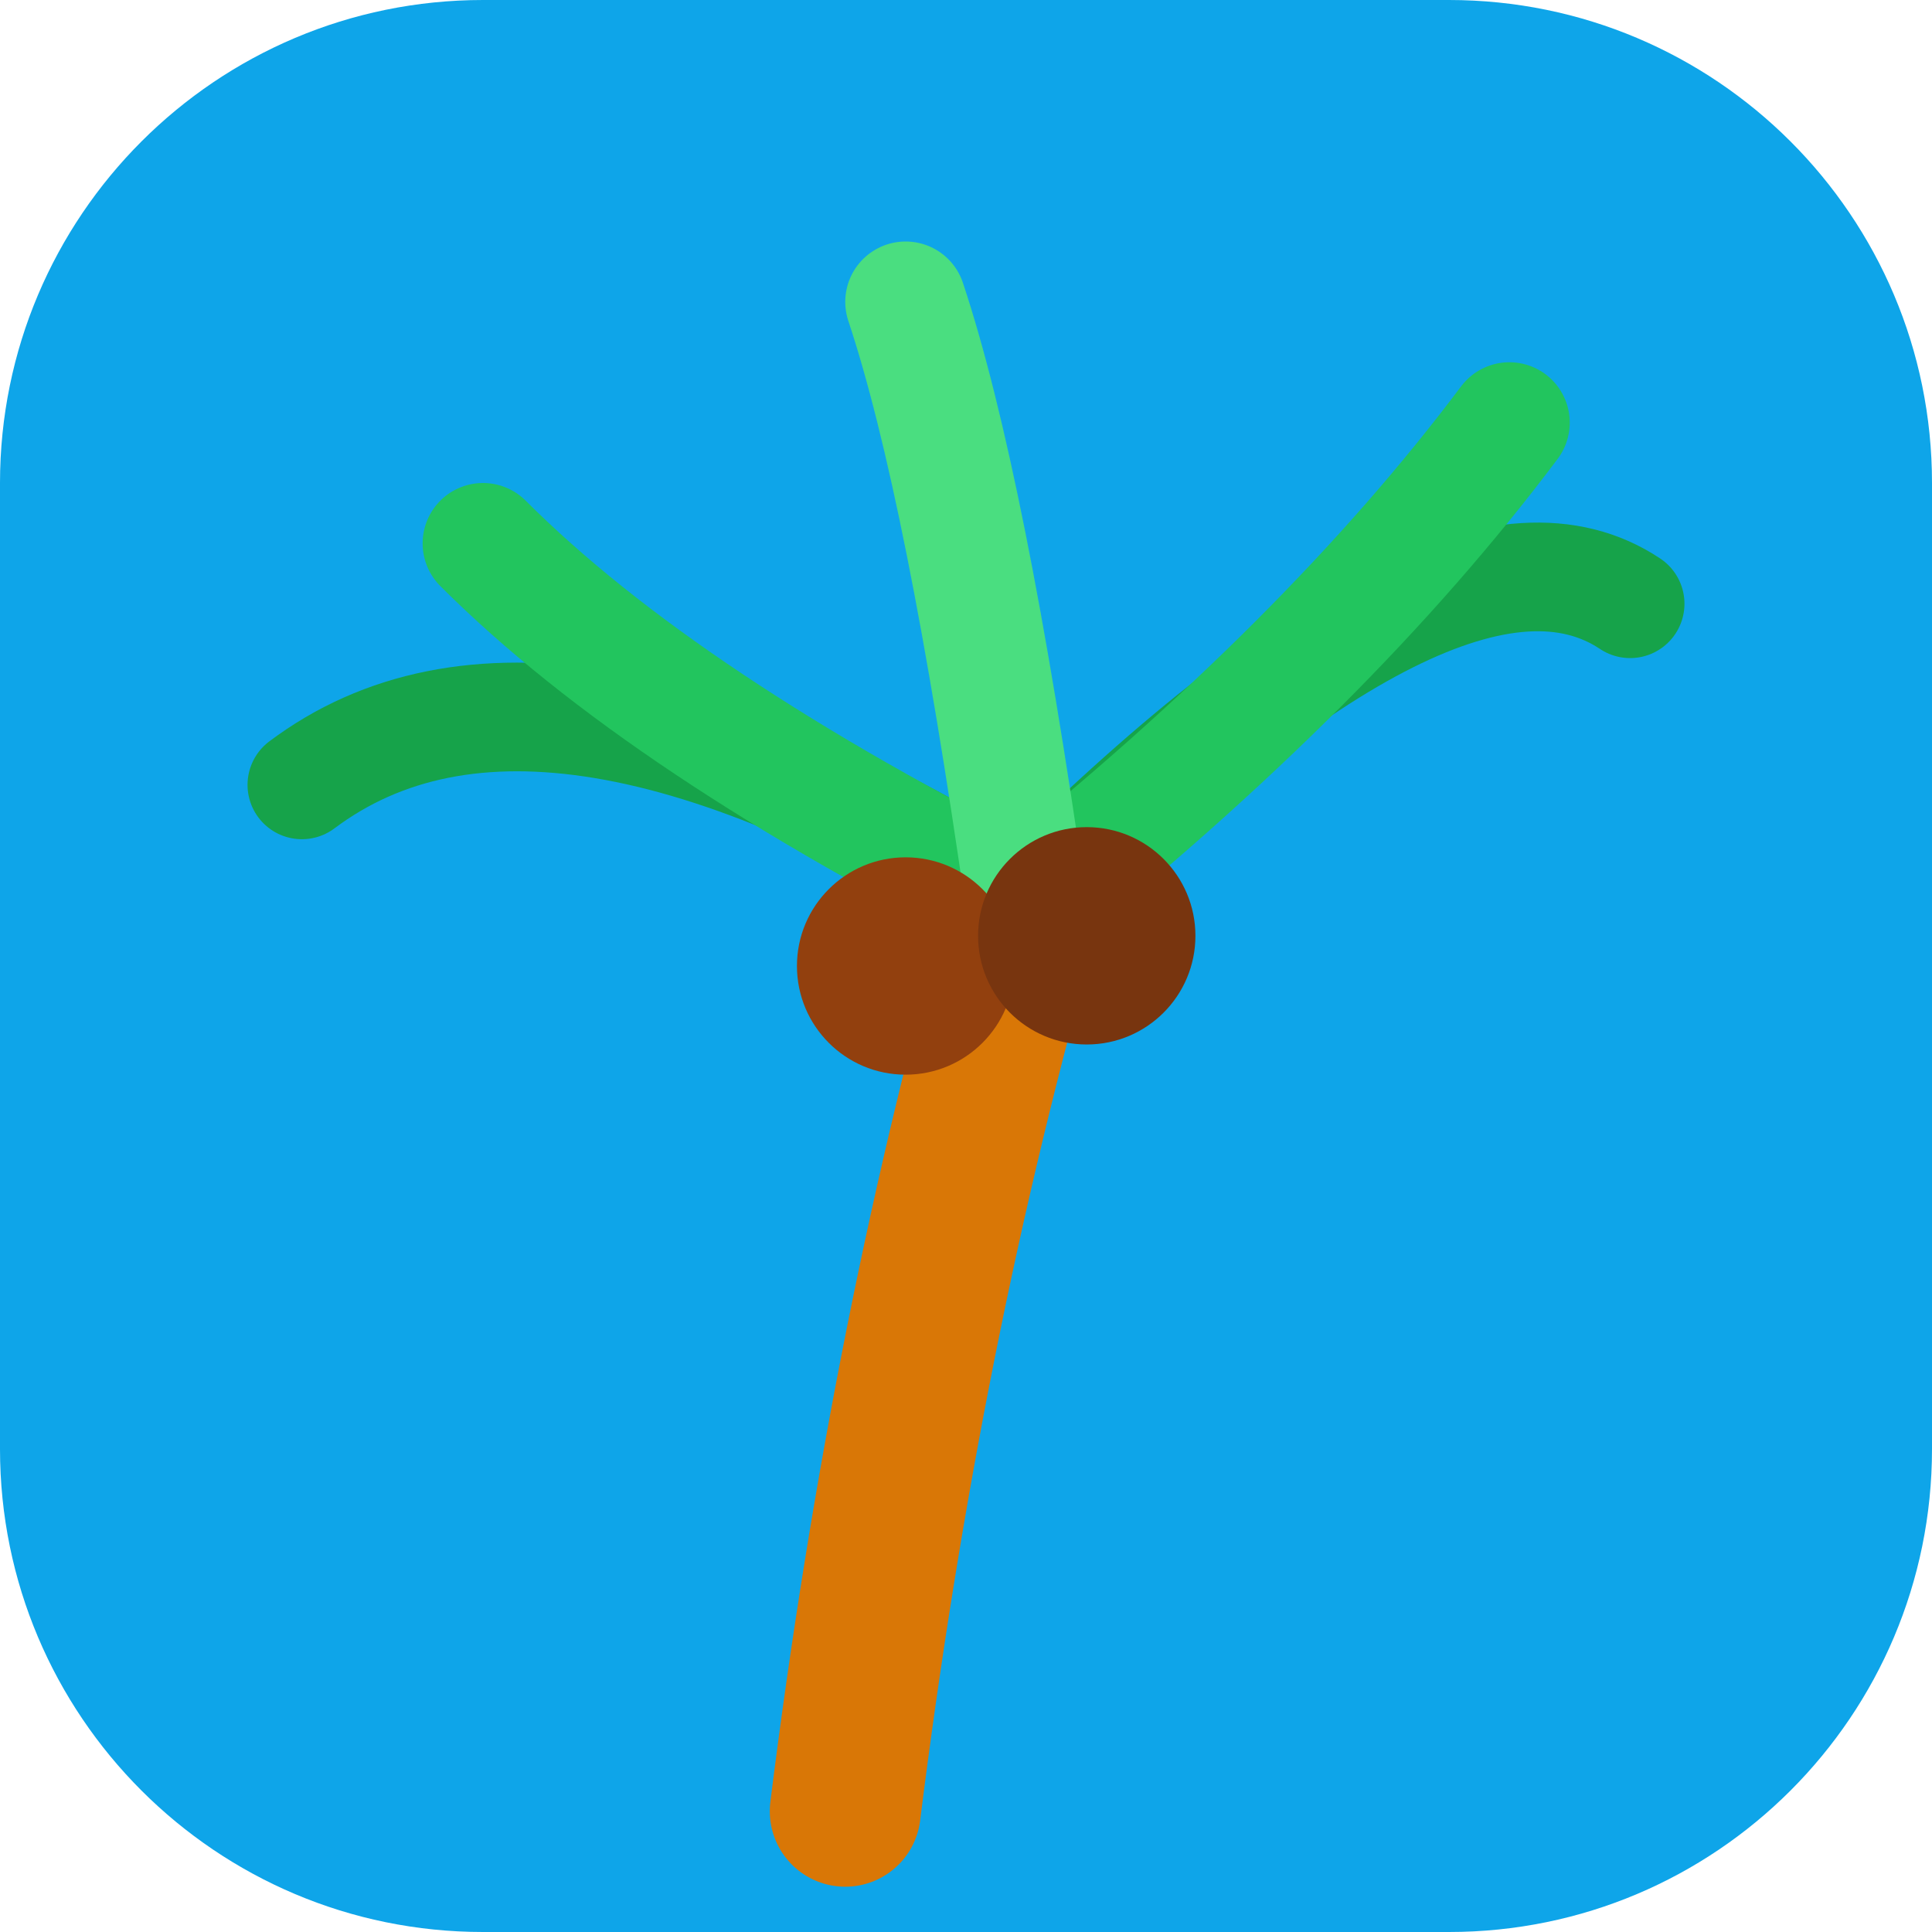
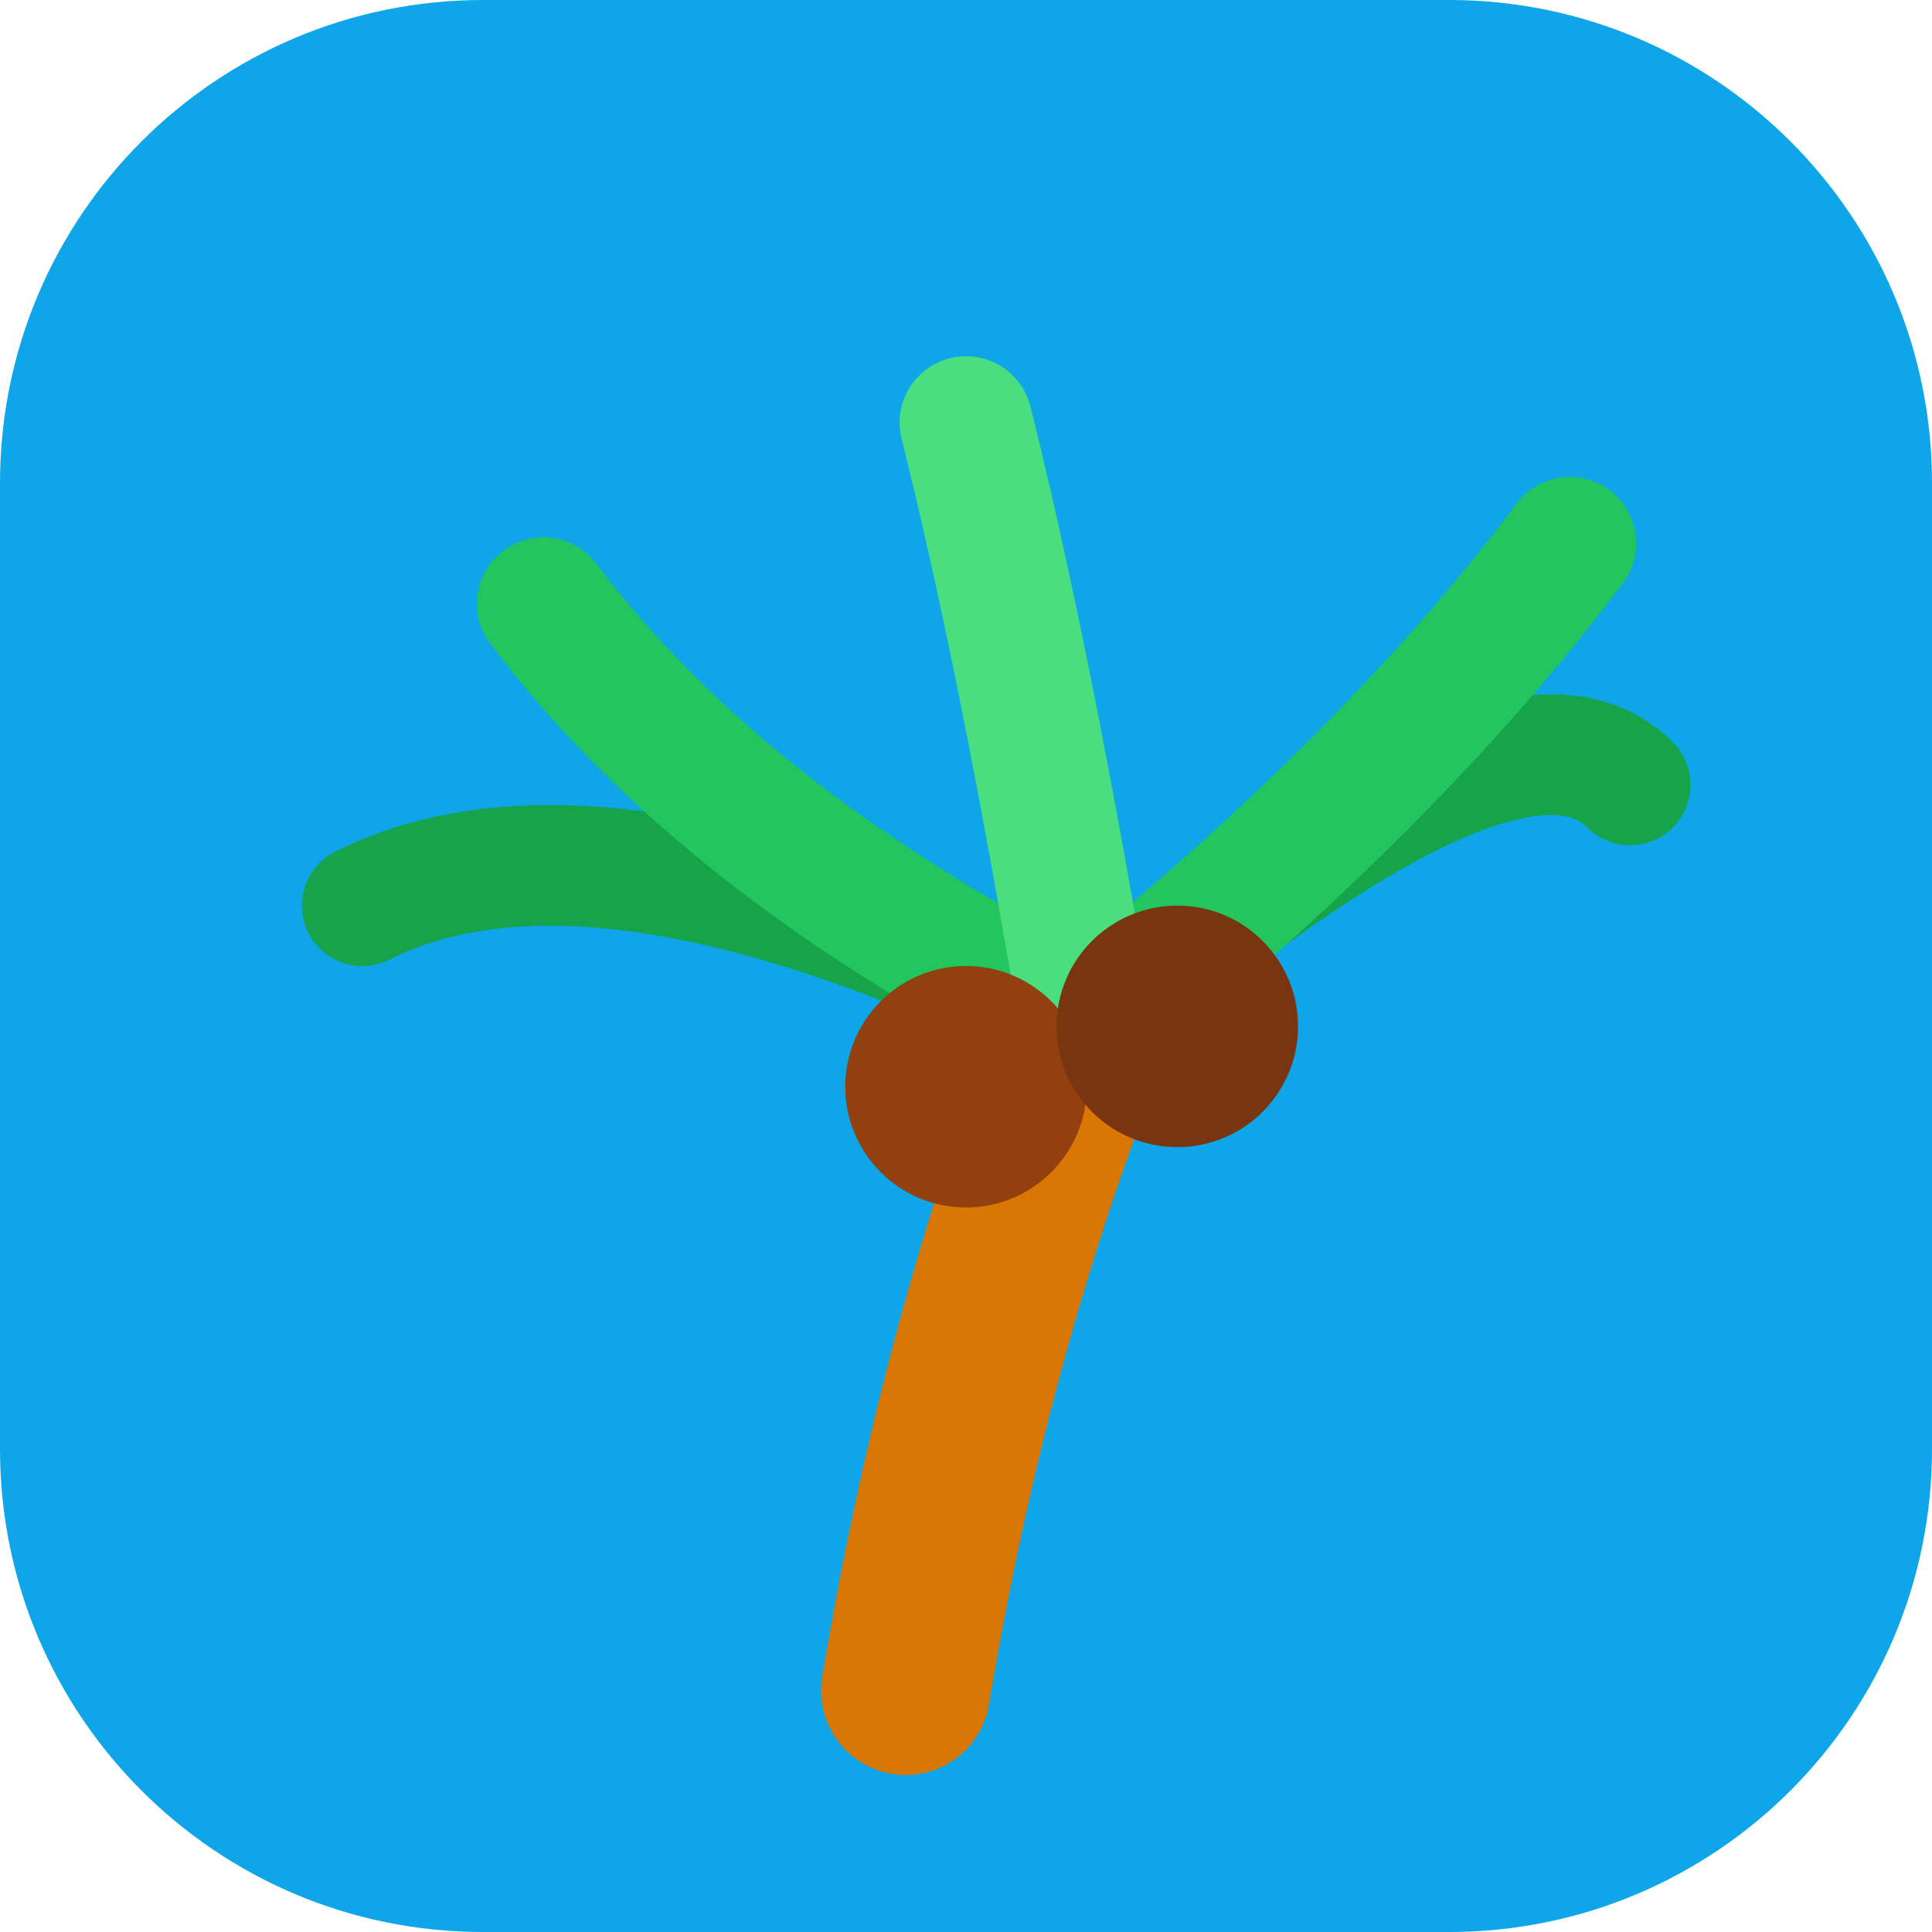
<svg xmlns="http://www.w3.org/2000/svg" viewBox="0 0 32 32">
  <rect width="32" height="32" rx="8" fill="#0ea5e9" />
-   <path d="M14 30 Q15 22 17 15" stroke="#d97706" stroke-width="2.5" stroke-linecap="round" fill="none" />
-   <path d="M17 15 Q9 10 5 13" stroke="#16a34a" stroke-width="1.8" stroke-linecap="round" fill="none" />
-   <path d="M17 15 Q24 8 27 10" stroke="#16a34a" stroke-width="1.8" stroke-linecap="round" fill="none" />
-   <path d="M17 15 Q11 12 8 9" stroke="#22c55e" stroke-width="2" stroke-linecap="round" fill="none" />
-   <path d="M17 15 Q22 11 25 7" stroke="#22c55e" stroke-width="2" stroke-linecap="round" fill="none" />
-   <path d="M17 15 Q16 8 15 5" stroke="#4ade80" stroke-width="2" stroke-linecap="round" fill="none" />
-   <circle cx="15" cy="16" r="1.8" fill="#92400e" />
-   <circle cx="18" cy="15.5" r="1.8" fill="#78350f" />
+   <path d="M15 28 Q16 22 18 17" stroke="#d97706" stroke-width="2.8" stroke-linecap="round" fill="none" />
+   <path d="M18 17 Q10 13 6 15" stroke="#16a34a" stroke-width="2" stroke-linecap="round" fill="none" />
+   <path d="M18 17 Q25 11 27 13" stroke="#16a34a" stroke-width="2" stroke-linecap="round" fill="none" />
+   <path d="M18 17 Q12 14 9 10" stroke="#22c55e" stroke-width="2.2" stroke-linecap="round" fill="none" />
+   <path d="M18 17 Q23 13 26 9" stroke="#22c55e" stroke-width="2.2" stroke-linecap="round" fill="none" />
+   <path d="M18 17 Q17 11 16 7" stroke="#4ade80" stroke-width="2.2" stroke-linecap="round" fill="none" />
+   <circle cx="16" cy="18" r="2" fill="#92400e" />
+   <circle cx="19.5" cy="17" r="2" fill="#78350f" />
</svg>
